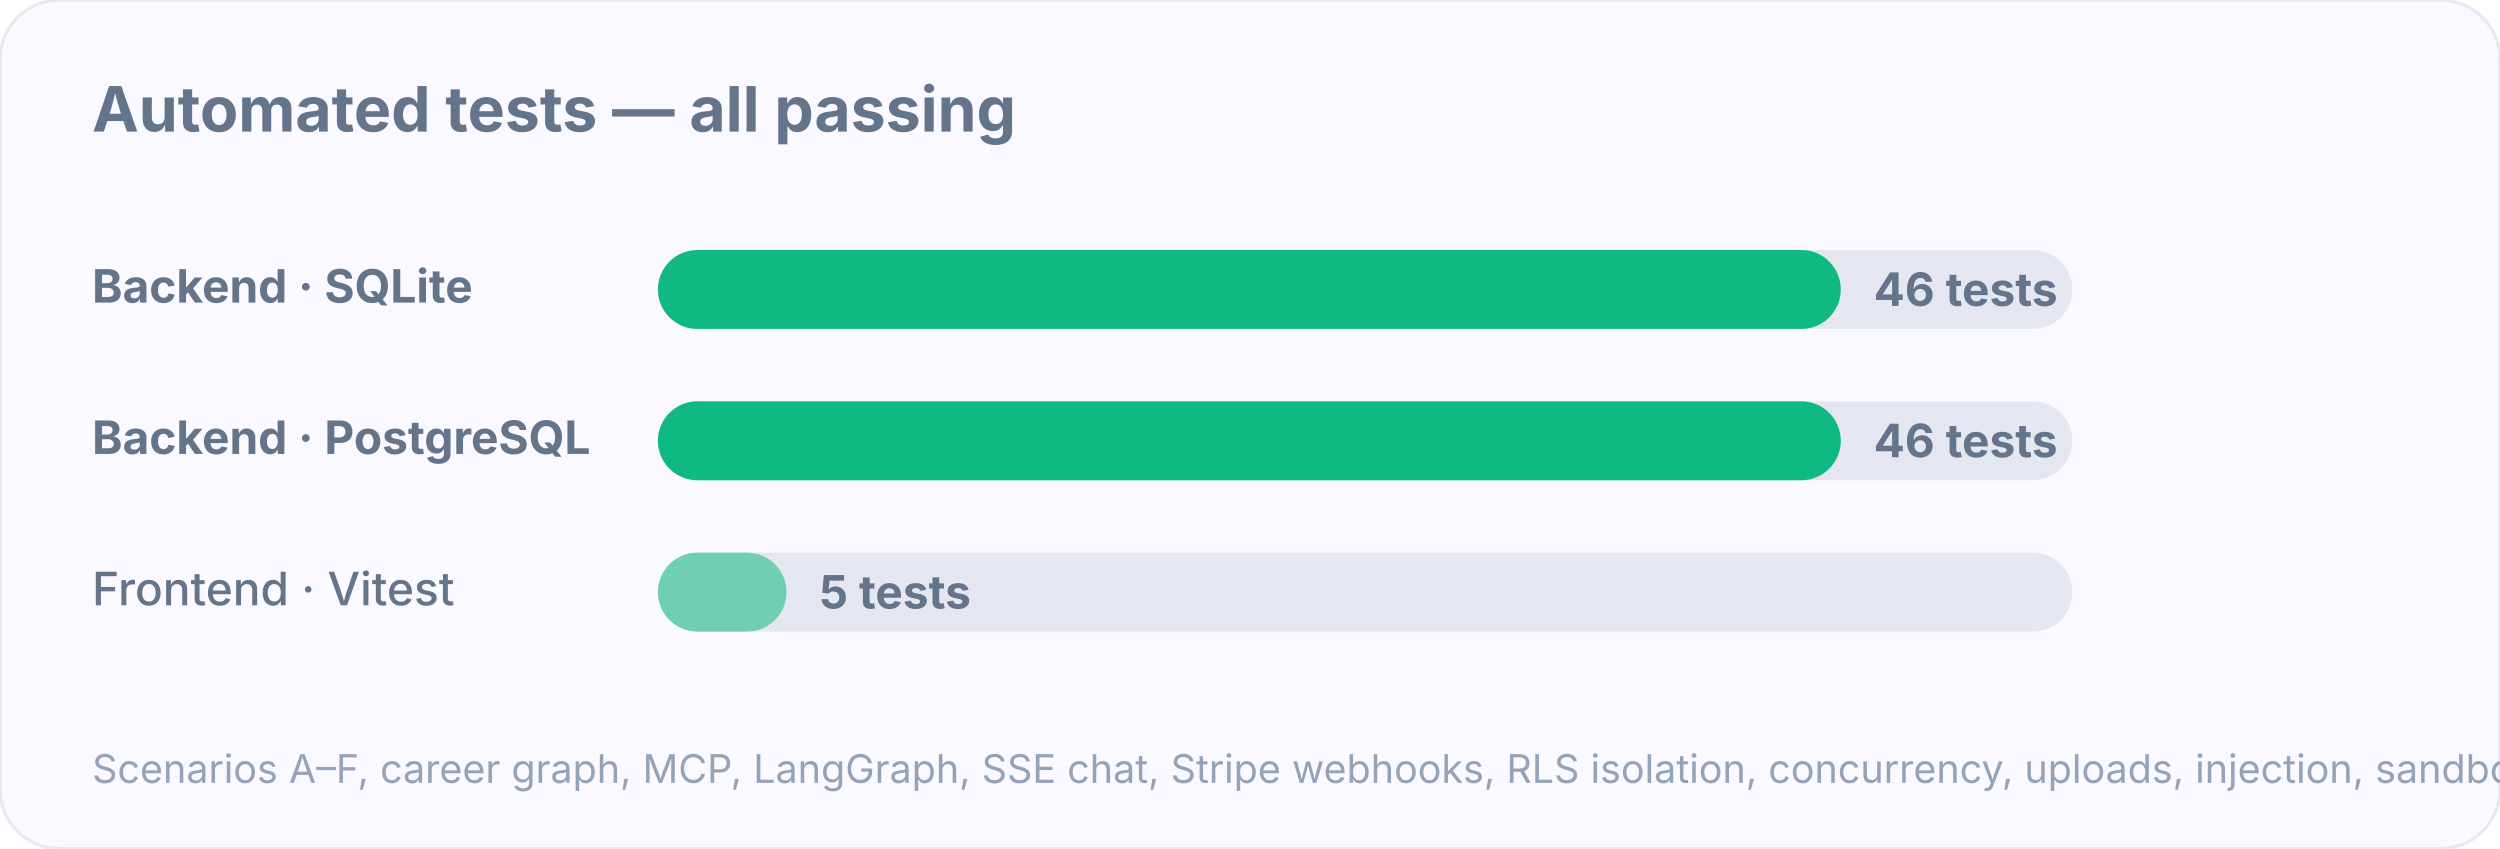
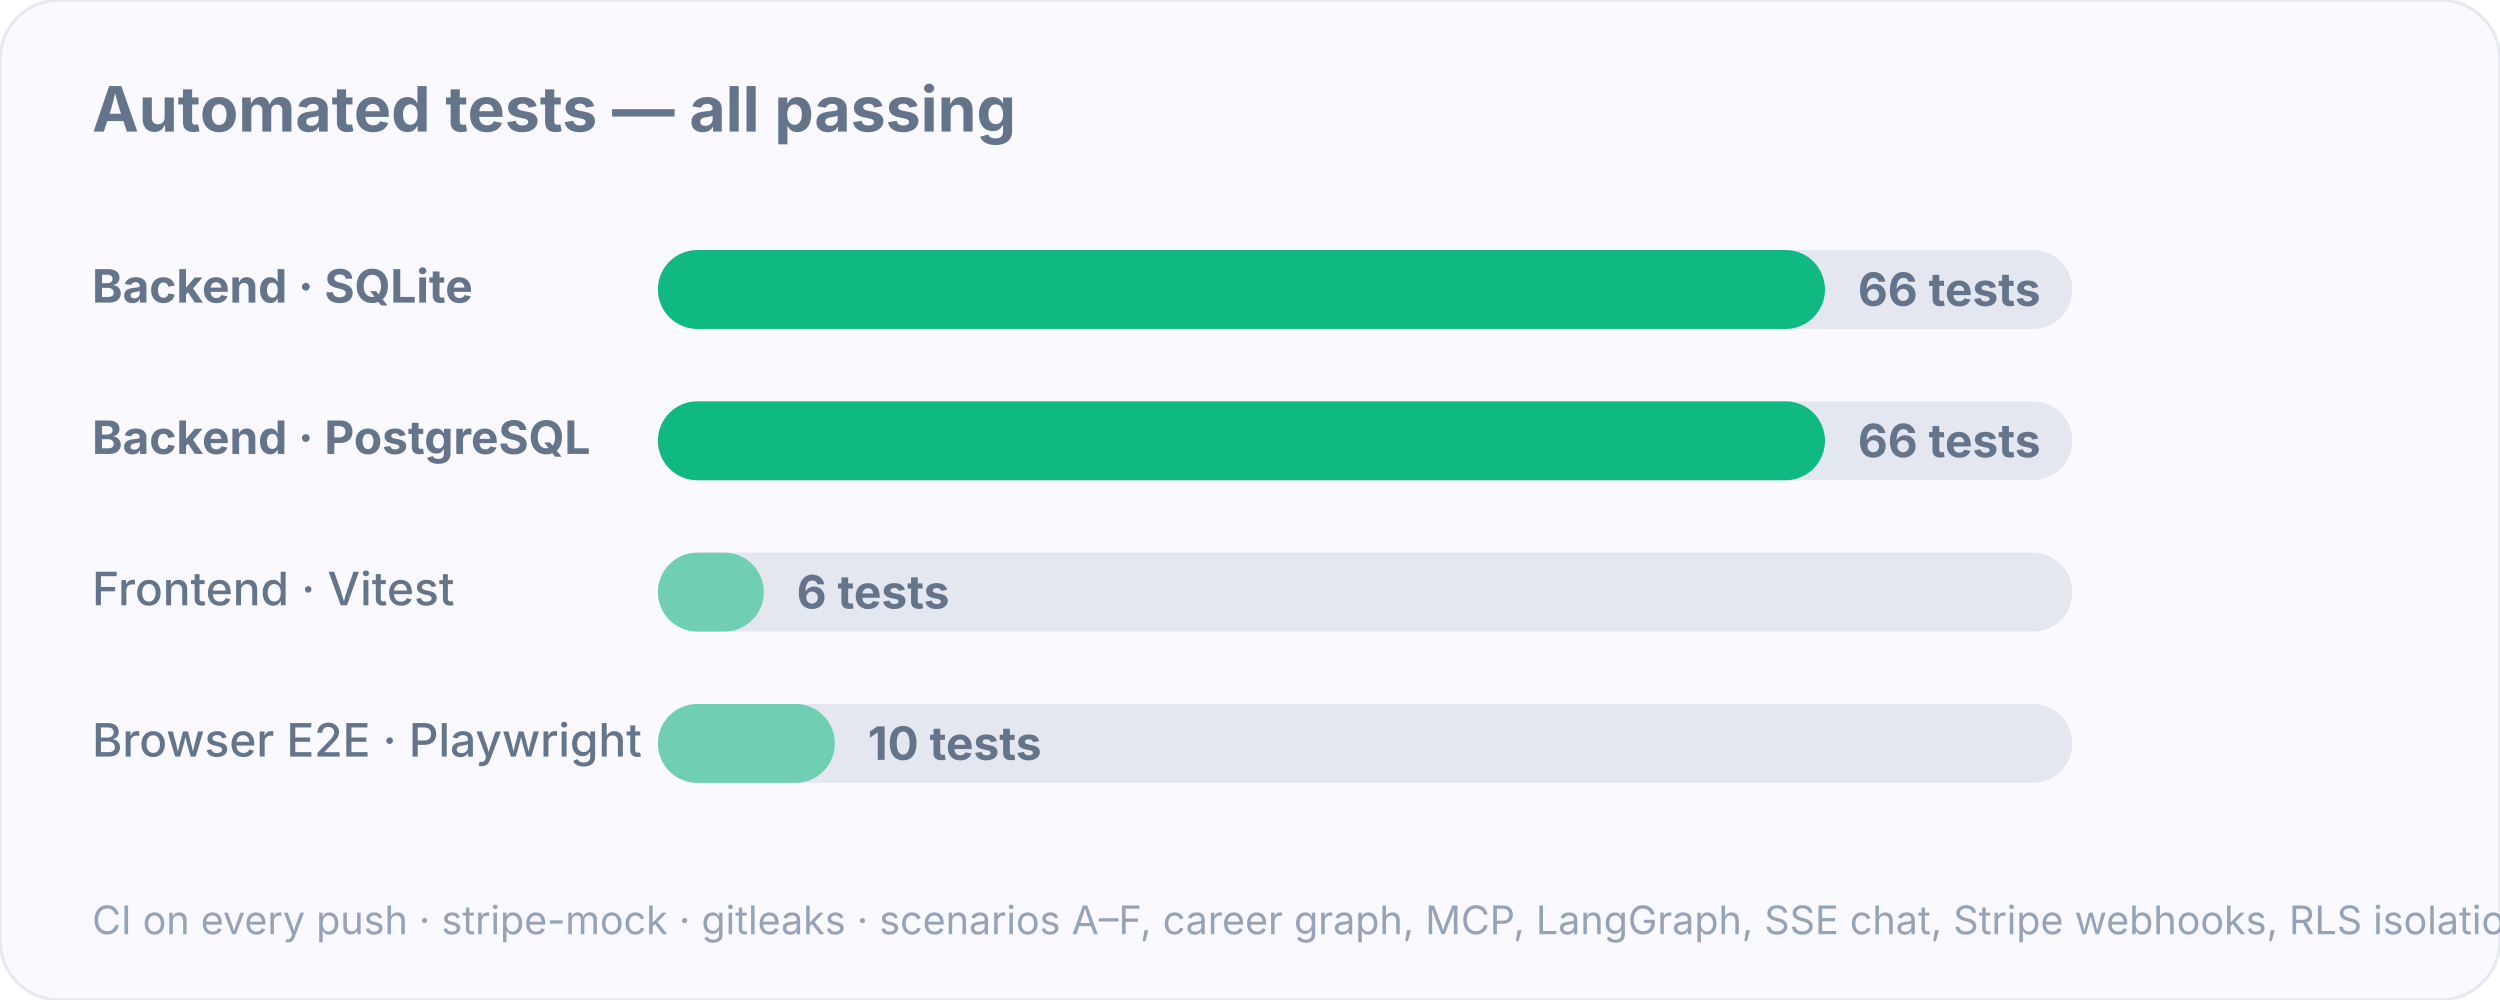
- <svg xmlns="http://www.w3.org/2000/svg" width="760" height="258" viewBox="0 0 760 258" role="img" aria-label="Automated tests — all passing" font-family="Inter,Segoe UI,Helvetica,Arial,sans-serif">
-   <rect width="760" height="258" rx="18" fill="#7357ff08" stroke="#94a3b833" />
+ <svg xmlns="http://www.w3.org/2000/svg" width="760" height="304" viewBox="0 0 760 304" role="img" aria-label="Automated tests — all passing" font-family="Inter,Segoe UI,Helvetica,Arial,sans-serif">
+   <rect width="760" height="304" rx="18" fill="#7357ff08" stroke="#94a3b833" />
  <text x="28" y="40" font-size="19" font-weight="700" fill="#64748b">Automated tests — all passing</text>
  <text x="28" y="92" font-size="14" fill="#64748b" font-weight="700">Backend · SQLite</text>
  <rect x="200" y="76" width="430" height="24" rx="12" fill="#94a3b833" />
-   <rect x="200" y="76" width="359.6" height="24" rx="12" fill="#10B981" opacity="1" />
-   <text x="569.6" y="93" font-size="14" font-weight="700" fill="#64748b">46 tests</text>
+   <rect x="200" y="76" width="354.8" height="24" rx="12" fill="#10B981" opacity="1" />
+   <text x="564.8" y="93" font-size="14" font-weight="700" fill="#64748b">66 tests</text>
  <text x="28" y="138" font-size="14" fill="#64748b" font-weight="700">Backend · PostgreSQL</text>
  <rect x="200" y="122" width="430" height="24" rx="12" fill="#94a3b833" />
-   <rect x="200" y="122" width="359.6" height="24" rx="12" fill="#10B981" opacity="1" />
-   <text x="569.6" y="139" font-size="14" font-weight="700" fill="#64748b">46 tests</text>
+   <rect x="200" y="122" width="354.8" height="24" rx="12" fill="#10B981" opacity="1" />
+   <text x="564.8" y="139" font-size="14" font-weight="700" fill="#64748b">66 tests</text>
  <text x="28" y="184" font-size="14" fill="#64748b" font-weight="500">Frontend · Vitest</text>
  <rect x="200" y="168" width="430" height="24" rx="12" fill="#94a3b833" />
-   <rect x="200" y="168" width="39.1" height="24" rx="12" fill="#10B981" opacity="0.55" />
-   <text x="249.1" y="185" font-size="14" font-weight="700" fill="#64748b">5 tests</text>
-   <text x="28" y="238" font-size="12" fill="#94a3b8">Scenarios A–F, career graph, MCP, LangGraph, SSE chat, Stripe webhooks, RLS isolation, concurrency, uploads, injection, sandbox</text>
+   <rect x="200" y="168" width="32.2" height="24" rx="12" fill="#10B981" opacity="0.55" />
+   <text x="242.2" y="185" font-size="14" font-weight="700" fill="#64748b">6 tests</text>
+   <text x="28" y="230" font-size="14" fill="#64748b" font-weight="500">Browser E2E · Playwright</text>
+   <rect x="200" y="214" width="430" height="24" rx="12" fill="#94a3b833" />
+   <rect x="200" y="214" width="53.8" height="24" rx="12" fill="#10B981" opacity="0.55" />
+   <text x="263.8" y="231" font-size="14" font-weight="700" fill="#64748b">10 tests</text>
+   <text x="28" y="284" font-size="12" fill="#94a3b8">CI on every push · stripe-mock · gitleaks · scenarios A–F, career graph, MCP, LangGraph, SSE chat, Stripe webhooks, RLS isolation, concurrency, uploads, injection, sandbox</text>
</svg>
